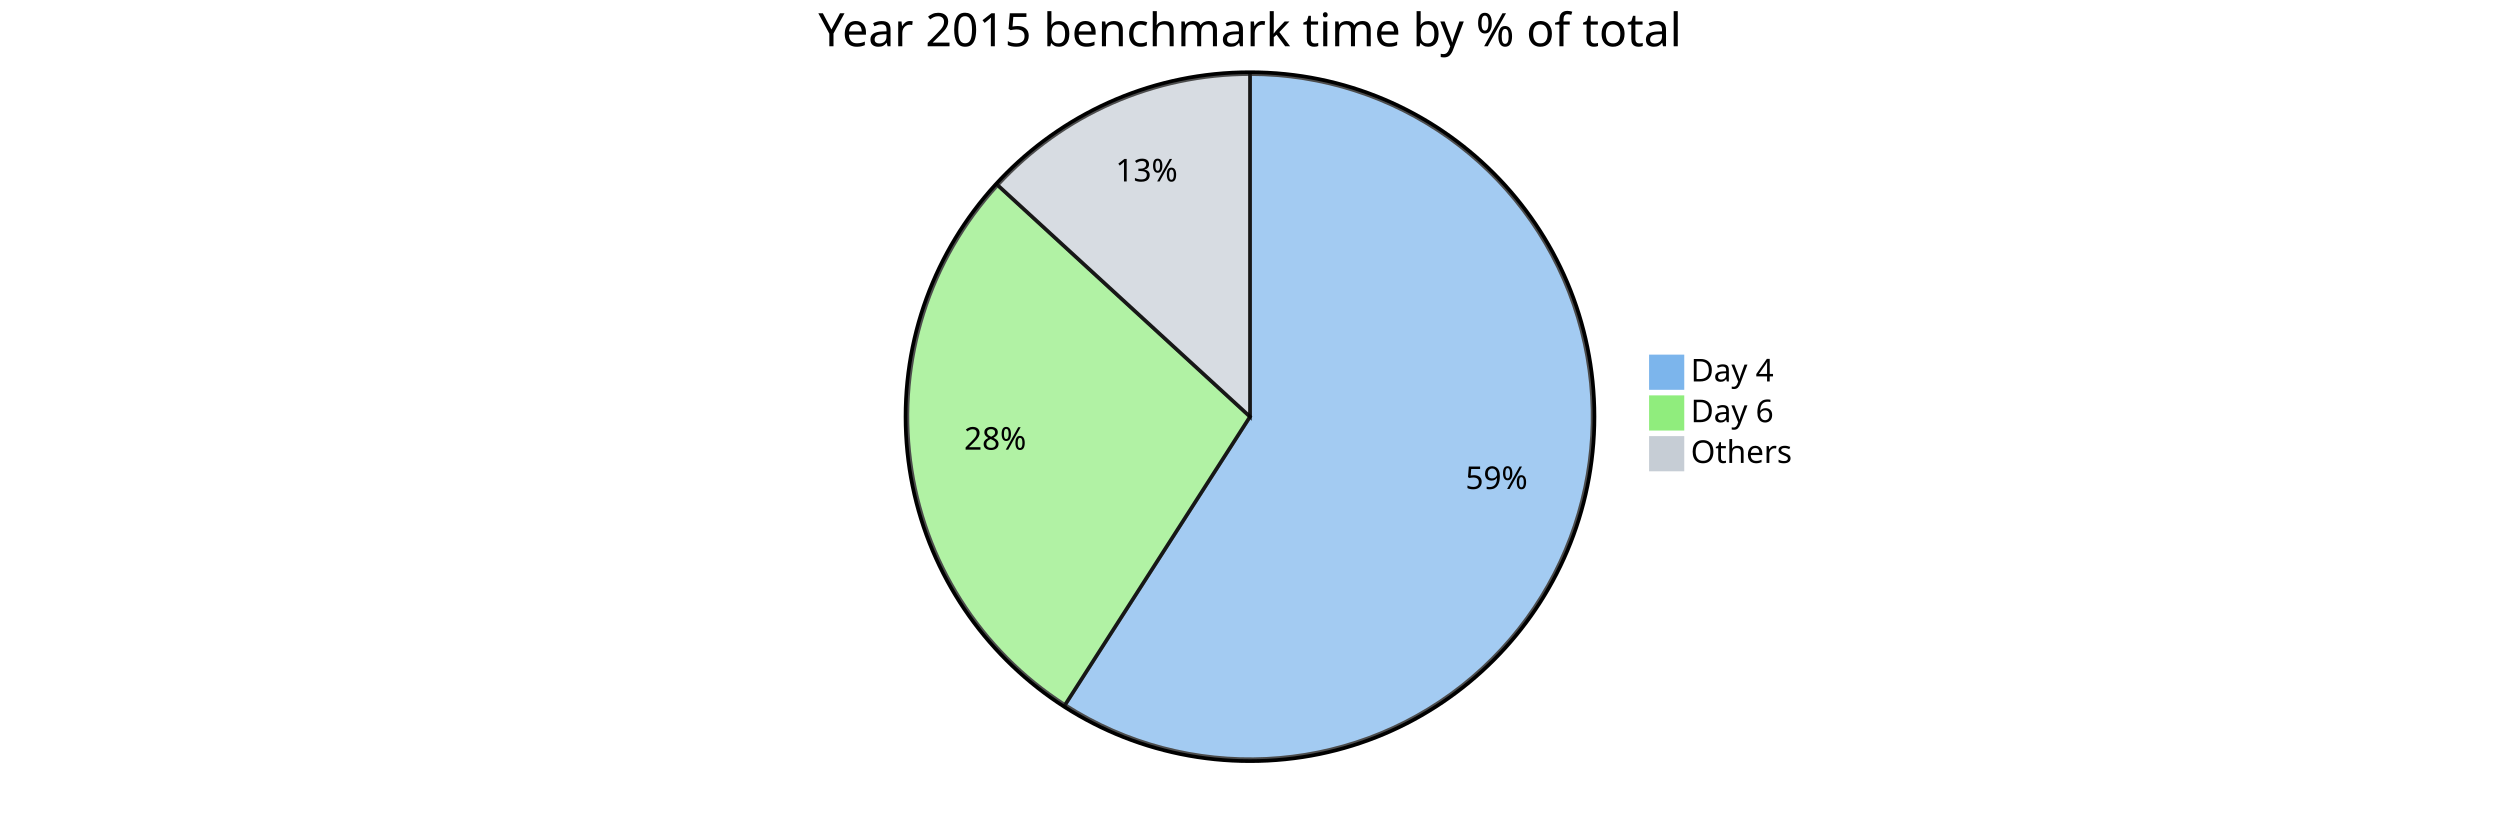
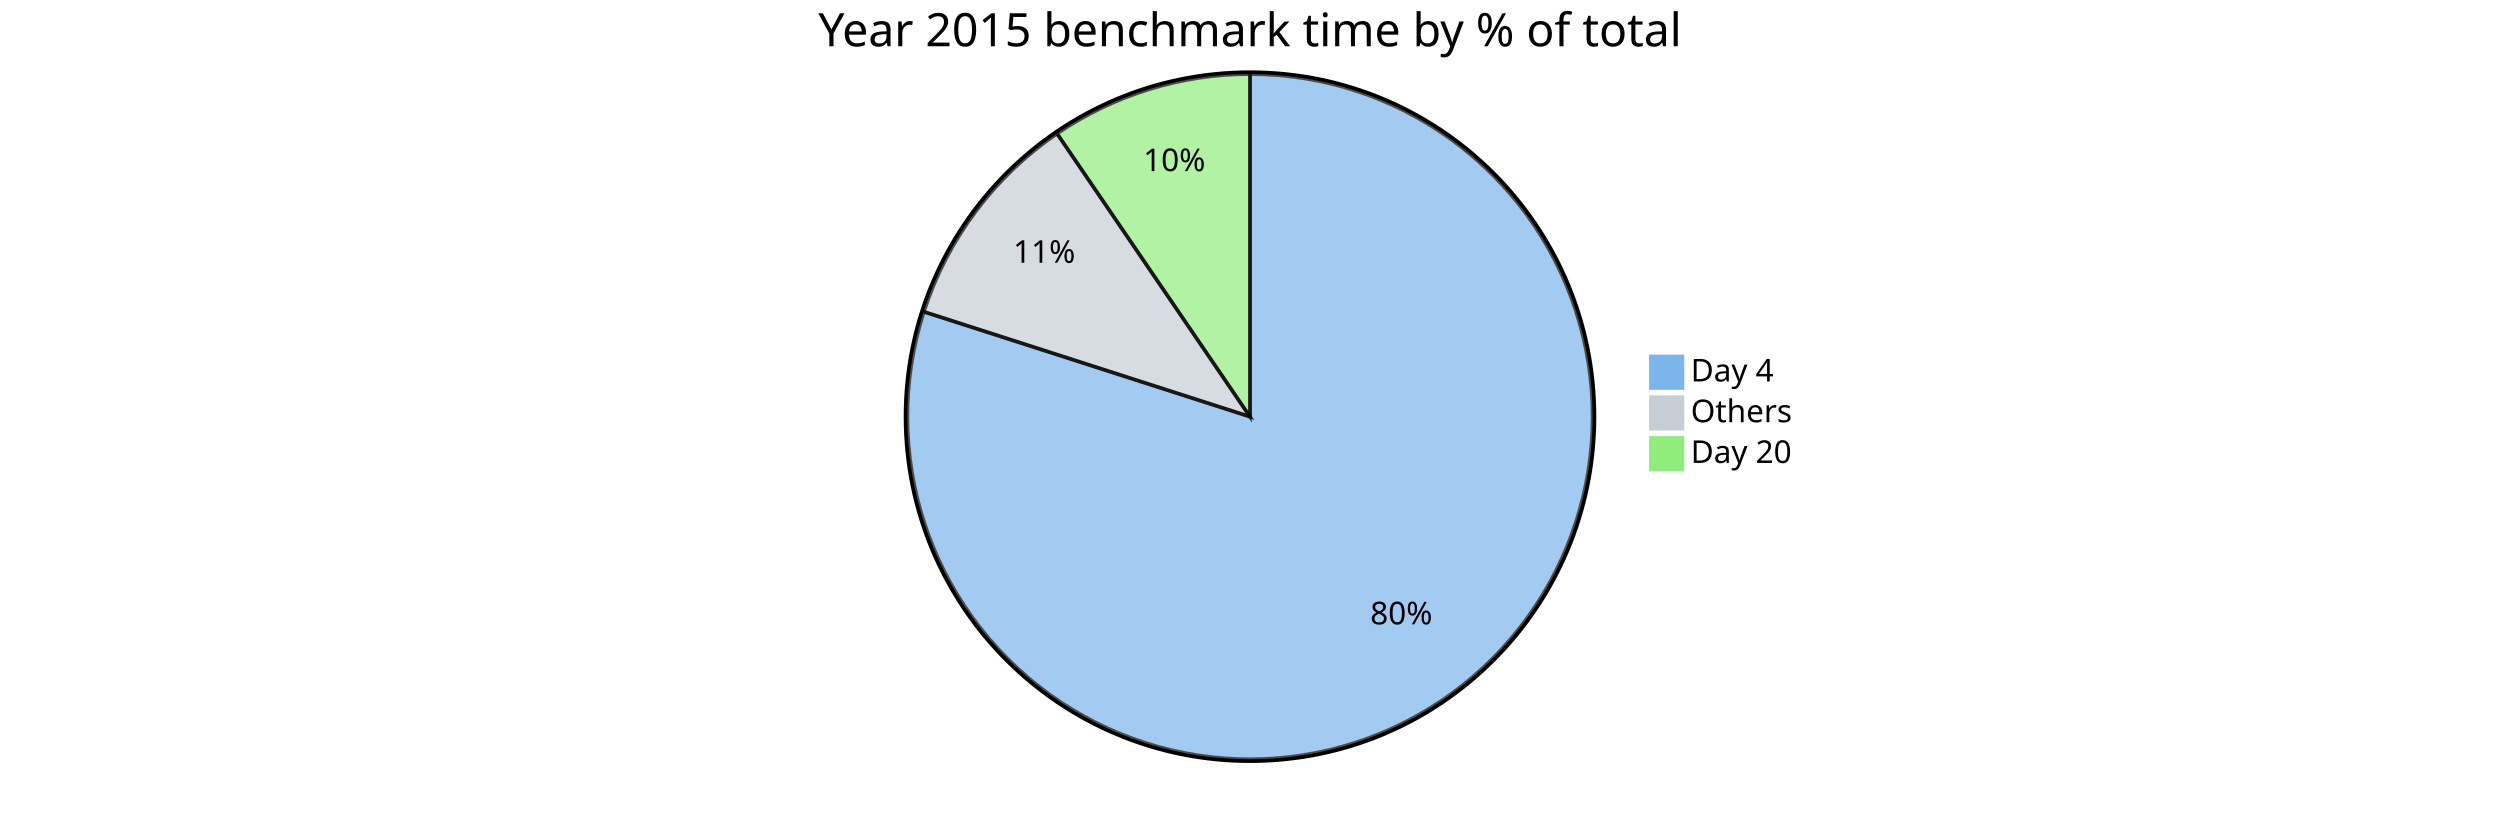
<svg xmlns="http://www.w3.org/2000/svg" viewBox="0 0 1350 450" preserveAspectRatio="xMidYMin">
  <style>
		text {font-family:sans-serif;font-size:17px;}
		.pieOuterCircle {stroke:black;stroke-width:2px;fill:none;}
		.pieCircle {stroke:black;stroke-width:2px;opacity:0.7;}
		.slice {text-anchor:middle;}
		.pieTitleText {text-anchor:middle;font-size:25px;}
	</style>
  <g transform="translate(675,225)">
    <circle class="pieOuterCircle" cx="0" cy="0" r="186" />
-     <path class="pieCircle" d="M0,-185A185,185,0,1,1,-99.928,155.69L0,0Z" fill="#7cb5ec" />
-     <path class="pieCircle" d="M-99.928,155.69A185,185,0,0,1,-136.312,-125.077L0,0Z" fill="#90ed7d" />
-     <path class="pieCircle" d="M-136.312,-125.077A185,185,0,0,1,0,-185L0,0Z" fill="#c6cdd5" />
-     <text class="slice" style="text-anchor: middle;" transform="translate(133.141,39.05188)">59%</text>
-     <text class="slice" style="text-anchor: middle;" transform="translate(-137.5995,17.83082)">28%</text>
-     <text class="slice" style="text-anchor: middle;" transform="translate(-55.83807,-127.0184)">13%</text>
+     <path class="pieCircle" d="M0,-185A185,185,0,1,1,-176.109,-56.663L0,0Z" fill="#7cb5ec" />
+     <path class="pieCircle" d="M-176.109,-56.663A185,185,0,0,1,-104.18,-152.877L0,0Z" fill="#c6cdd5" />
+     <path class="pieCircle" d="M-104.18,-152.877A185,185,0,0,1,0,-185L0,0Z" fill="#90ed7d" />
+     <text class="slice" style="text-anchor: middle;" transform="translate(81.71624,112.1339)">80%</text>
+     <text class="slice" style="text-anchor: middle;" transform="translate(-111.1286,-83.0782)">11%</text>
+     <text class="slice" style="text-anchor: middle;" transform="translate(-40.88255,-132.5903)">10%</text>
    <text class="pieTitleText" x="0" y="-200">Year 2015 benchmark time by % of total</text>
    <g transform="translate(216,-33)">
      <rect height="18" style="fill: rgb(124, 181, 236); stroke: rgb(124, 181, 236);" width="18" />
      <text x="22" y="14">Day 4</text>
    </g>
    <g transform="translate(216,-11)">
-       <rect height="18" style="fill: rgb(144, 237, 125); stroke: rgb(144, 237, 125);" width="18" />
-       <text x="22" y="14">Day 6</text>
-     </g>
-     <g transform="translate(216,11)">
      <rect height="18" style="fill: rgb(198, 205, 213); stroke: rgb(198, 205, 213);" width="18" />
      <text x="22" y="14">Others</text>
    </g>
+     <g transform="translate(216,11)">
+       <rect height="18" style="fill: rgb(144, 237, 125); stroke: rgb(144, 237, 125);" width="18" />
+       <text x="22" y="14">Day 20</text>
+     </g>
  </g>
</svg>
